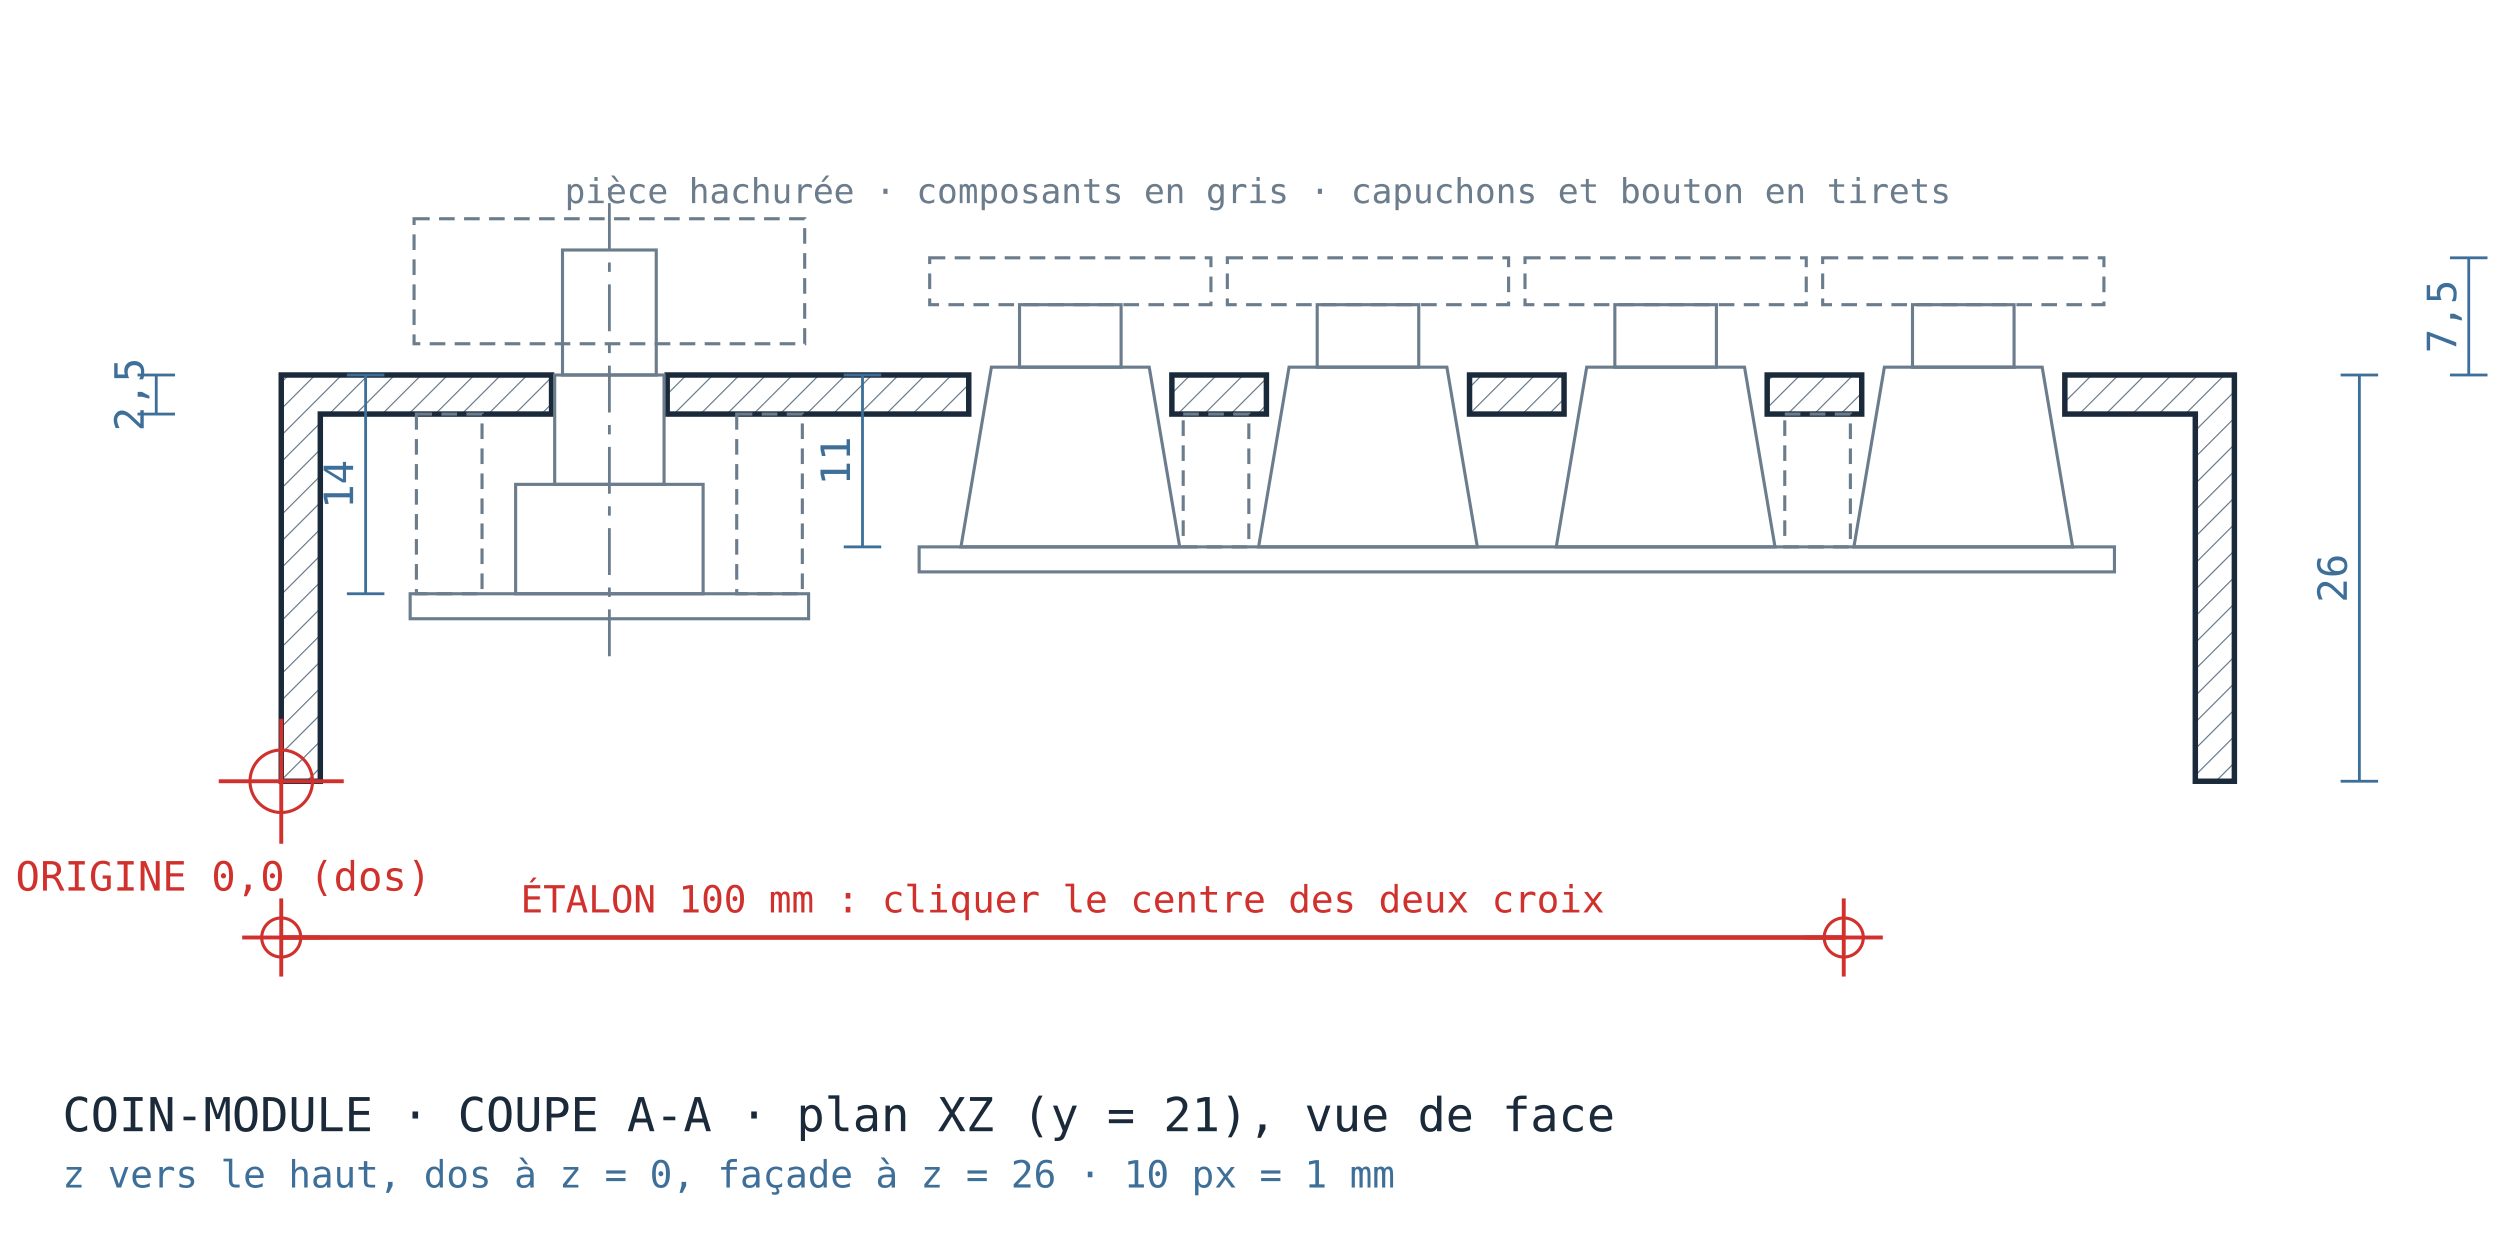
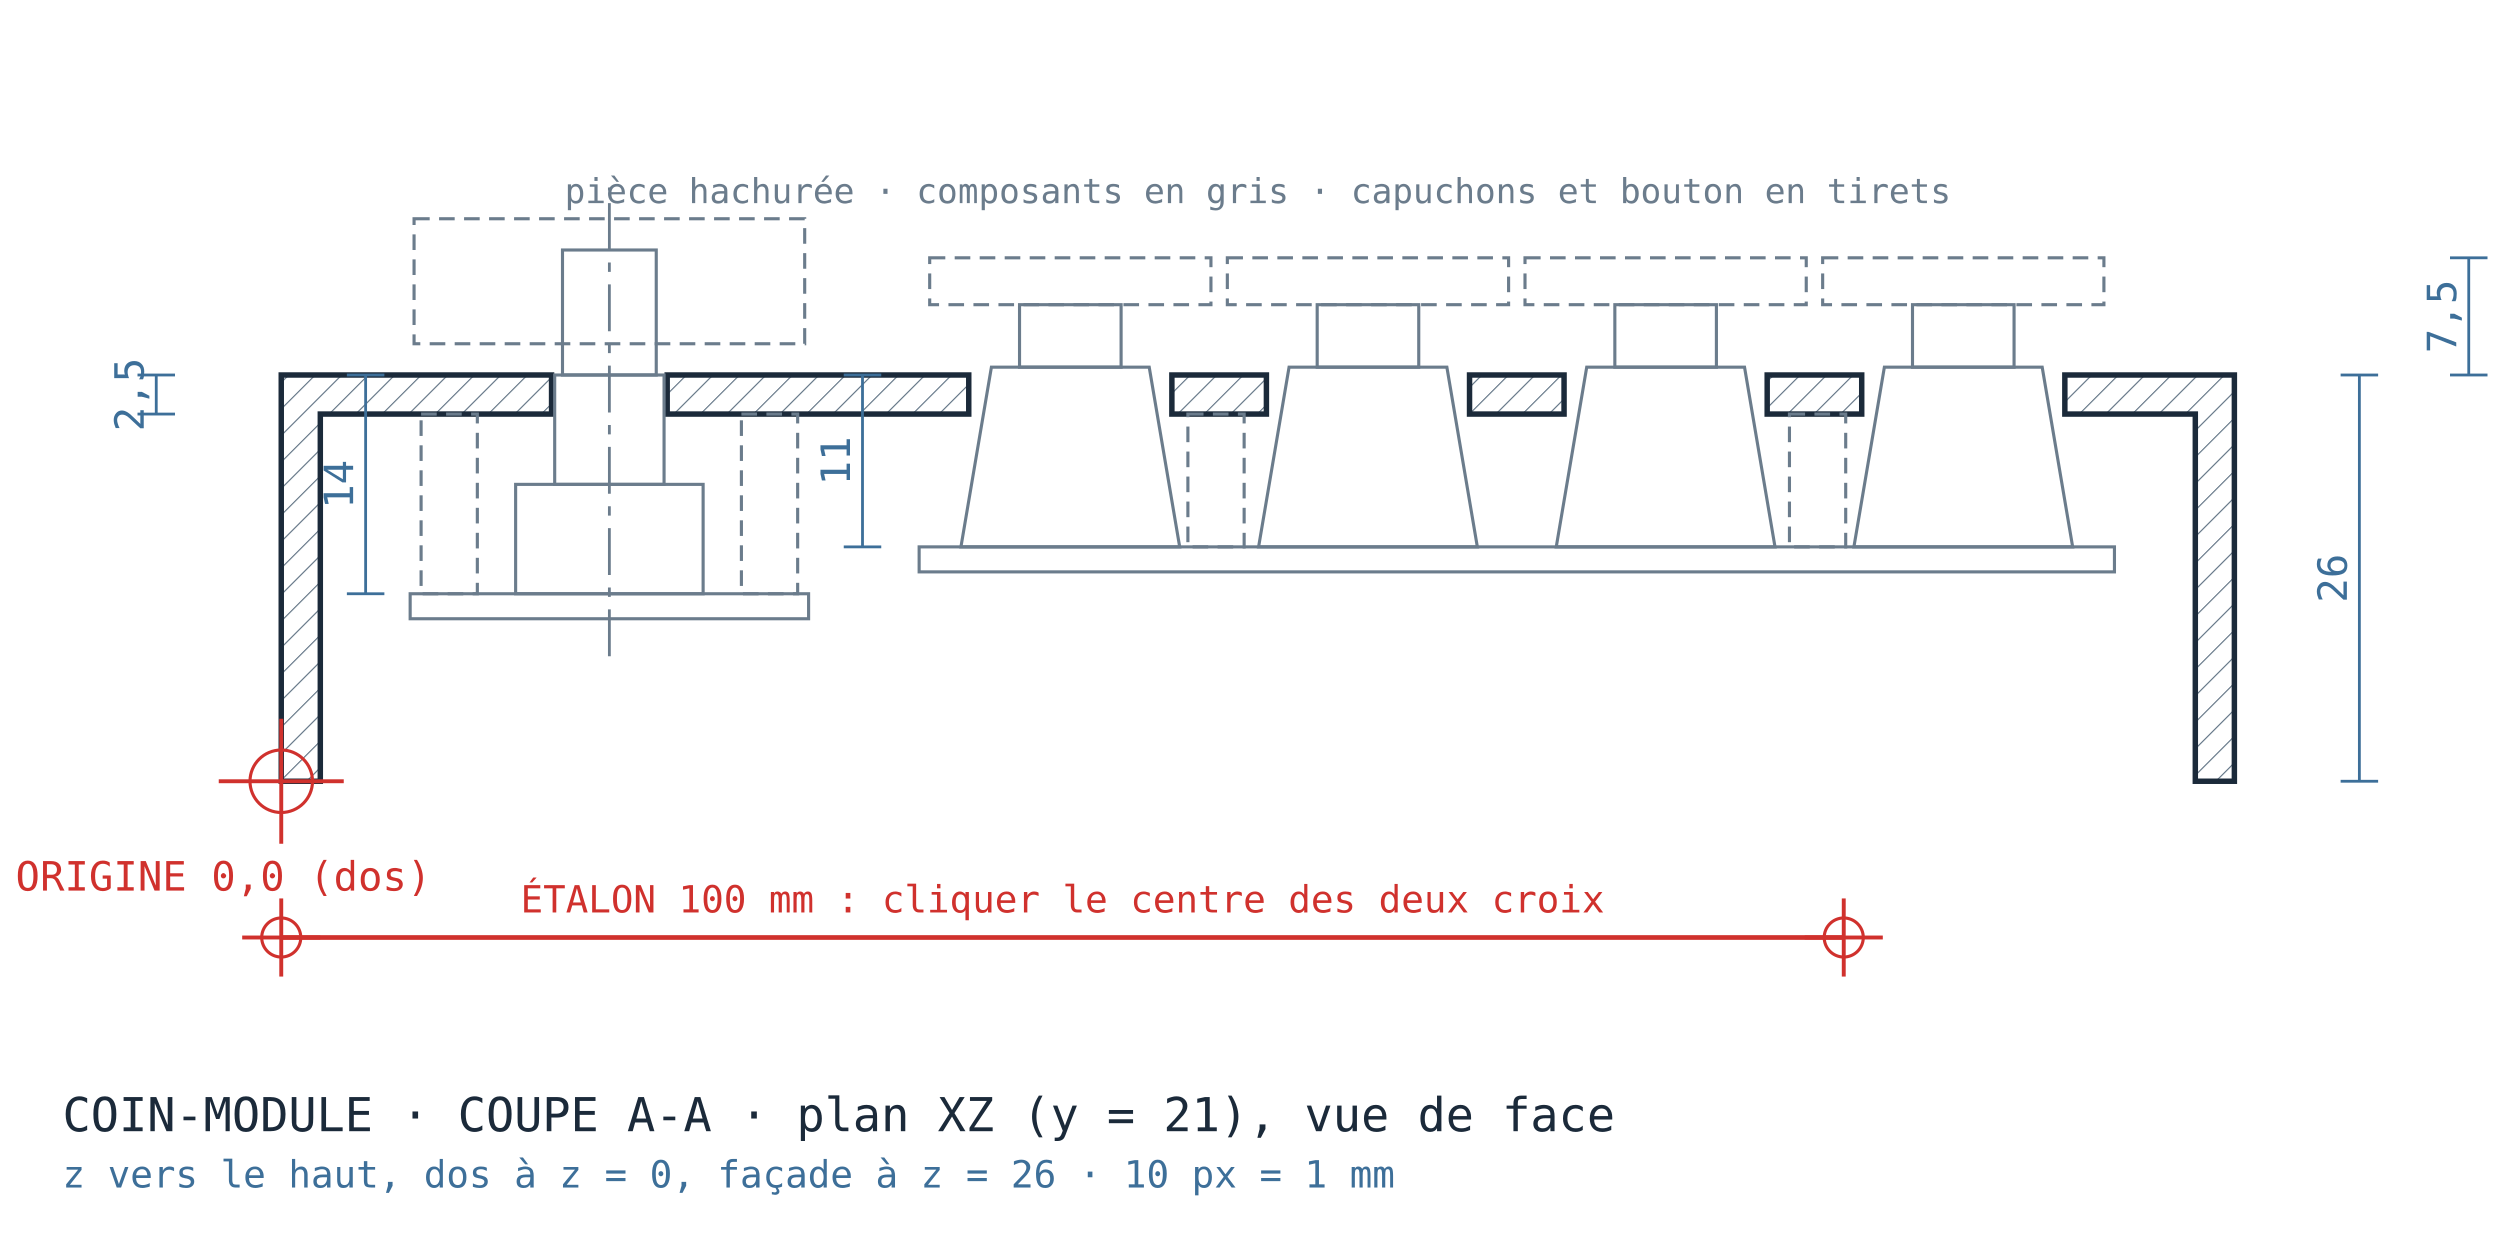
<svg xmlns="http://www.w3.org/2000/svg" width="1600" height="800" viewBox="0 0 160 80">
  <rect width="160" height="80" fill="#ffffff" />
  <defs>
    <pattern id="h" width="1.2" height="1.2" patternUnits="userSpaceOnUse" patternTransform="rotate(45)">
      <line x1="0" y1="0" x2="0" y2="1.2" stroke="#6b7c8c" stroke-width="0.15" />
    </pattern>
  </defs>
  <polygon points="18,50 18,24 35.3,24 35.3,26.5 20.5,26.5 20.5,50" fill="url(#h)" stroke="#1b2a3a" stroke-width="0.35" stroke-linejoin="miter" />
  <polygon points="132.15,24 143,24 143,50 140.5,50 140.5,26.5 132.15,26.5" fill="url(#h)" stroke="#1b2a3a" stroke-width="0.35" stroke-linejoin="miter" />
  <polygon points="42.7,26.5 42.7,24 62,24 62,26.5" fill="url(#h)" stroke="#1b2a3a" stroke-width="0.35" stroke-linejoin="miter" />
  <polygon points="75,26.5 75,24 81.05,24 81.05,26.5" fill="url(#h)" stroke="#1b2a3a" stroke-width="0.35" stroke-linejoin="miter" />
  <polygon points="94.05,26.5 94.05,24 100.1,24 100.1,26.5" fill="url(#h)" stroke="#1b2a3a" stroke-width="0.35" stroke-linejoin="miter" />
  <polygon points="113.1,26.5 113.1,24 119.15,24 119.15,26.5" fill="url(#h)" stroke="#1b2a3a" stroke-width="0.35" stroke-linejoin="miter" />
-   <rect x="75.725" y="26.5" width="4.2" height="8.5" rx="0" fill="none" stroke="#6b7c8c" stroke-width="0.2" stroke-dasharray="1 0.6" />
-   <rect x="114.225" y="26.5" width="4.2" height="8.5" rx="0" fill="none" stroke="#6b7c8c" stroke-width="0.2" stroke-dasharray="1 0.6" />
-   <rect x="26.65" y="26.5" width="4.2" height="11.5" rx="0" fill="none" stroke="#6b7c8c" stroke-width="0.2" stroke-dasharray="1 0.6" />
-   <rect x="47.15" y="26.5" width="4.2" height="11.5" rx="0" fill="none" stroke="#6b7c8c" stroke-width="0.2" stroke-dasharray="1 0.6" />
+   <rect x="76.025" y="26.5" width="3.6" height="8.5" rx="0" fill="none" stroke="#6b7c8c" stroke-width="0.2" stroke-dasharray="1 0.6" />
+   <rect x="114.525" y="26.5" width="3.6" height="8.5" rx="0" fill="none" stroke="#6b7c8c" stroke-width="0.2" stroke-dasharray="1 0.6" />
+   <rect x="26.95" y="26.5" width="3.6" height="11.5" rx="0" fill="none" stroke="#6b7c8c" stroke-width="0.2" stroke-dasharray="1 0.6" />
+   <rect x="47.45" y="26.5" width="3.6" height="11.5" rx="0" fill="none" stroke="#6b7c8c" stroke-width="0.2" stroke-dasharray="1 0.6" />
  <rect x="58.825" y="35.0" width="76.5" height="1.6" rx="0" fill="none" stroke="#6b7c8c" stroke-width="0.2" />
  <polygon points="61.5,35 75.5,35 73.55,23.5 63.45,23.5" fill="none" stroke="#6b7c8c" stroke-width="0.2" stroke-linejoin="miter" />
  <rect x="65.25" y="19.5" width="6.5" height="4" rx="0" fill="none" stroke="#6b7c8c" stroke-width="0.2" />
  <rect x="59.5" y="16.5" width="18" height="3" rx="0" fill="none" stroke="#6b7c8c" stroke-width="0.2" stroke-dasharray="1 0.6" />
  <polygon points="80.55,35 94.55,35 92.6,23.5 82.5,23.5" fill="none" stroke="#6b7c8c" stroke-width="0.2" stroke-linejoin="miter" />
  <rect x="84.3" y="19.5" width="6.5" height="4" rx="0" fill="none" stroke="#6b7c8c" stroke-width="0.2" />
  <rect x="78.55" y="16.5" width="18" height="3" rx="0" fill="none" stroke="#6b7c8c" stroke-width="0.2" stroke-dasharray="1 0.6" />
  <polygon points="99.6,35 113.6,35 111.65,23.5 101.55,23.5" fill="none" stroke="#6b7c8c" stroke-width="0.2" stroke-linejoin="miter" />
  <rect x="103.35" y="19.5" width="6.5" height="4" rx="0" fill="none" stroke="#6b7c8c" stroke-width="0.2" />
  <rect x="97.6" y="16.5" width="18" height="3" rx="0" fill="none" stroke="#6b7c8c" stroke-width="0.2" stroke-dasharray="1 0.6" />
  <polygon points="118.65,35 132.65,35 130.7,23.5 120.6,23.5" fill="none" stroke="#6b7c8c" stroke-width="0.2" stroke-linejoin="miter" />
  <rect x="122.4" y="19.5" width="6.5" height="4" rx="0" fill="none" stroke="#6b7c8c" stroke-width="0.2" />
  <rect x="116.65" y="16.5" width="18" height="3" rx="0" fill="none" stroke="#6b7c8c" stroke-width="0.2" stroke-dasharray="1 0.6" />
  <rect x="26.25" y="38.0" width="25.5" height="1.6" rx="0" fill="none" stroke="#6b7c8c" stroke-width="0.2" />
  <rect x="33" y="31" width="12" height="7" rx="0" fill="none" stroke="#6b7c8c" stroke-width="0.2" />
  <rect x="35.5" y="24" width="7" height="7" rx="0" fill="none" stroke="#6b7c8c" stroke-width="0.2" />
  <rect x="36" y="16" width="6" height="8" rx="0" fill="none" stroke="#6b7c8c" stroke-width="0.2" />
  <rect x="26.5" y="14" width="25" height="8" rx="0" fill="none" stroke="#6b7c8c" stroke-width="0.2" stroke-dasharray="1 0.6" />
  <line x1="39" y1="42" x2="39" y2="12" stroke="#6b7c8c" stroke-width="0.18" stroke-dasharray="3 0.8 0.6 0.8" />
  <line x1="151" y1="50" x2="151" y2="24" stroke="#3d6f99" stroke-width="0.18" />
  <line x1="149.8" y1="50" x2="152.2" y2="50" stroke="#3d6f99" stroke-width="0.18" />
  <line x1="149.8" y1="24" x2="152.2" y2="24" stroke="#3d6f99" stroke-width="0.18" />
  <text x="150.2" y="37.0" font-family="Consolas, 'IBM Plex Mono', monospace" font-size="2.6" fill="#3d6f99" text-anchor="middle" transform="rotate(-90 150.2 37.0)">26</text>
  <line x1="10" y1="26.5" x2="10" y2="24" stroke="#3d6f99" stroke-width="0.18" />
  <line x1="8.8" y1="26.5" x2="11.2" y2="26.5" stroke="#3d6f99" stroke-width="0.18" />
  <line x1="8.8" y1="24" x2="11.2" y2="24" stroke="#3d6f99" stroke-width="0.18" />
  <text x="9.2" y="25.25" font-family="Consolas, 'IBM Plex Mono', monospace" font-size="2.6" fill="#3d6f99" text-anchor="middle" transform="rotate(-90 9.2 25.25)">2,5</text>
  <line x1="23.4" y1="38" x2="23.4" y2="24" stroke="#3d6f99" stroke-width="0.18" />
  <line x1="22.2" y1="38" x2="24.6" y2="38" stroke="#3d6f99" stroke-width="0.18" />
  <line x1="22.2" y1="24" x2="24.6" y2="24" stroke="#3d6f99" stroke-width="0.18" />
  <text x="22.6" y="31.0" font-family="Consolas, 'IBM Plex Mono', monospace" font-size="2.6" fill="#3d6f99" text-anchor="middle" transform="rotate(-90 22.6 31.0)">14</text>
  <line x1="55.2" y1="35" x2="55.2" y2="24" stroke="#3d6f99" stroke-width="0.18" />
  <line x1="54.0" y1="35" x2="56.4" y2="35" stroke="#3d6f99" stroke-width="0.18" />
  <line x1="54.0" y1="24" x2="56.4" y2="24" stroke="#3d6f99" stroke-width="0.18" />
  <text x="54.4" y="29.5" font-family="Consolas, 'IBM Plex Mono', monospace" font-size="2.6" fill="#3d6f99" text-anchor="middle" transform="rotate(-90 54.4 29.5)">11</text>
  <line x1="158" y1="24" x2="158" y2="16.5" stroke="#3d6f99" stroke-width="0.18" />
  <line x1="156.8" y1="24" x2="159.2" y2="24" stroke="#3d6f99" stroke-width="0.18" />
  <line x1="156.8" y1="16.5" x2="159.2" y2="16.5" stroke="#3d6f99" stroke-width="0.18" />
  <text x="157.2" y="20.25" font-family="Consolas, 'IBM Plex Mono', monospace" font-size="2.6" fill="#3d6f99" text-anchor="middle" transform="rotate(-90 157.2 20.25)">7,5</text>
  <text x="80.5" y="13" font-family="Consolas, 'IBM Plex Mono', monospace" font-size="2.2" fill="#6b7c8c" text-anchor="middle">pièce hachurée · composants en gris · capuchons et bouton en tirets</text>
  <line x1="14" y1="50" x2="22" y2="50" stroke="#d0312d" stroke-width="0.25" />
  <line x1="18" y1="54" x2="18" y2="46" stroke="#d0312d" stroke-width="0.25" />
  <circle cx="18" cy="50" r="2.0" fill="none" stroke="#d0312d" stroke-width="0.2" />
  <text x="1" y="57" font-family="Consolas, 'IBM Plex Mono', monospace" font-size="2.6" fill="#d0312d" text-anchor="start">ORIGINE 0,0 (dos)</text>
  <line x1="18" y1="60" x2="118" y2="60" stroke="#d0312d" stroke-width="0.3" />
  <line x1="15.5" y1="60" x2="20.5" y2="60" stroke="#d0312d" stroke-width="0.25" />
  <line x1="18" y1="62.5" x2="18" y2="57.5" stroke="#d0312d" stroke-width="0.25" />
  <circle cx="18" cy="60" r="1.25" fill="none" stroke="#d0312d" stroke-width="0.2" />
  <line x1="115.5" y1="60" x2="120.5" y2="60" stroke="#d0312d" stroke-width="0.25" />
  <line x1="118" y1="62.5" x2="118" y2="57.5" stroke="#d0312d" stroke-width="0.25" />
  <circle cx="118" cy="60" r="1.25" fill="none" stroke="#d0312d" stroke-width="0.2" />
  <text x="68.0" y="58.4" font-family="Consolas, 'IBM Plex Mono', monospace" font-size="2.4" fill="#d0312d" text-anchor="middle">ÉTALON 100 mm : cliquer le centre des deux croix</text>
  <text x="4" y="72.4" font-family="Consolas, 'IBM Plex Mono', monospace" font-size="3" fill="#1b2a3a">COIN-MODULE · COUPE A-A · plan XZ (y = 21), vue de face</text>
  <text x="4" y="76.0" font-family="Consolas, 'IBM Plex Mono', monospace" font-size="2.4" fill="#3d6f99">z vers le haut, dos à z = 0, façade à z = 26 · 10 px = 1 mm</text>
</svg>
